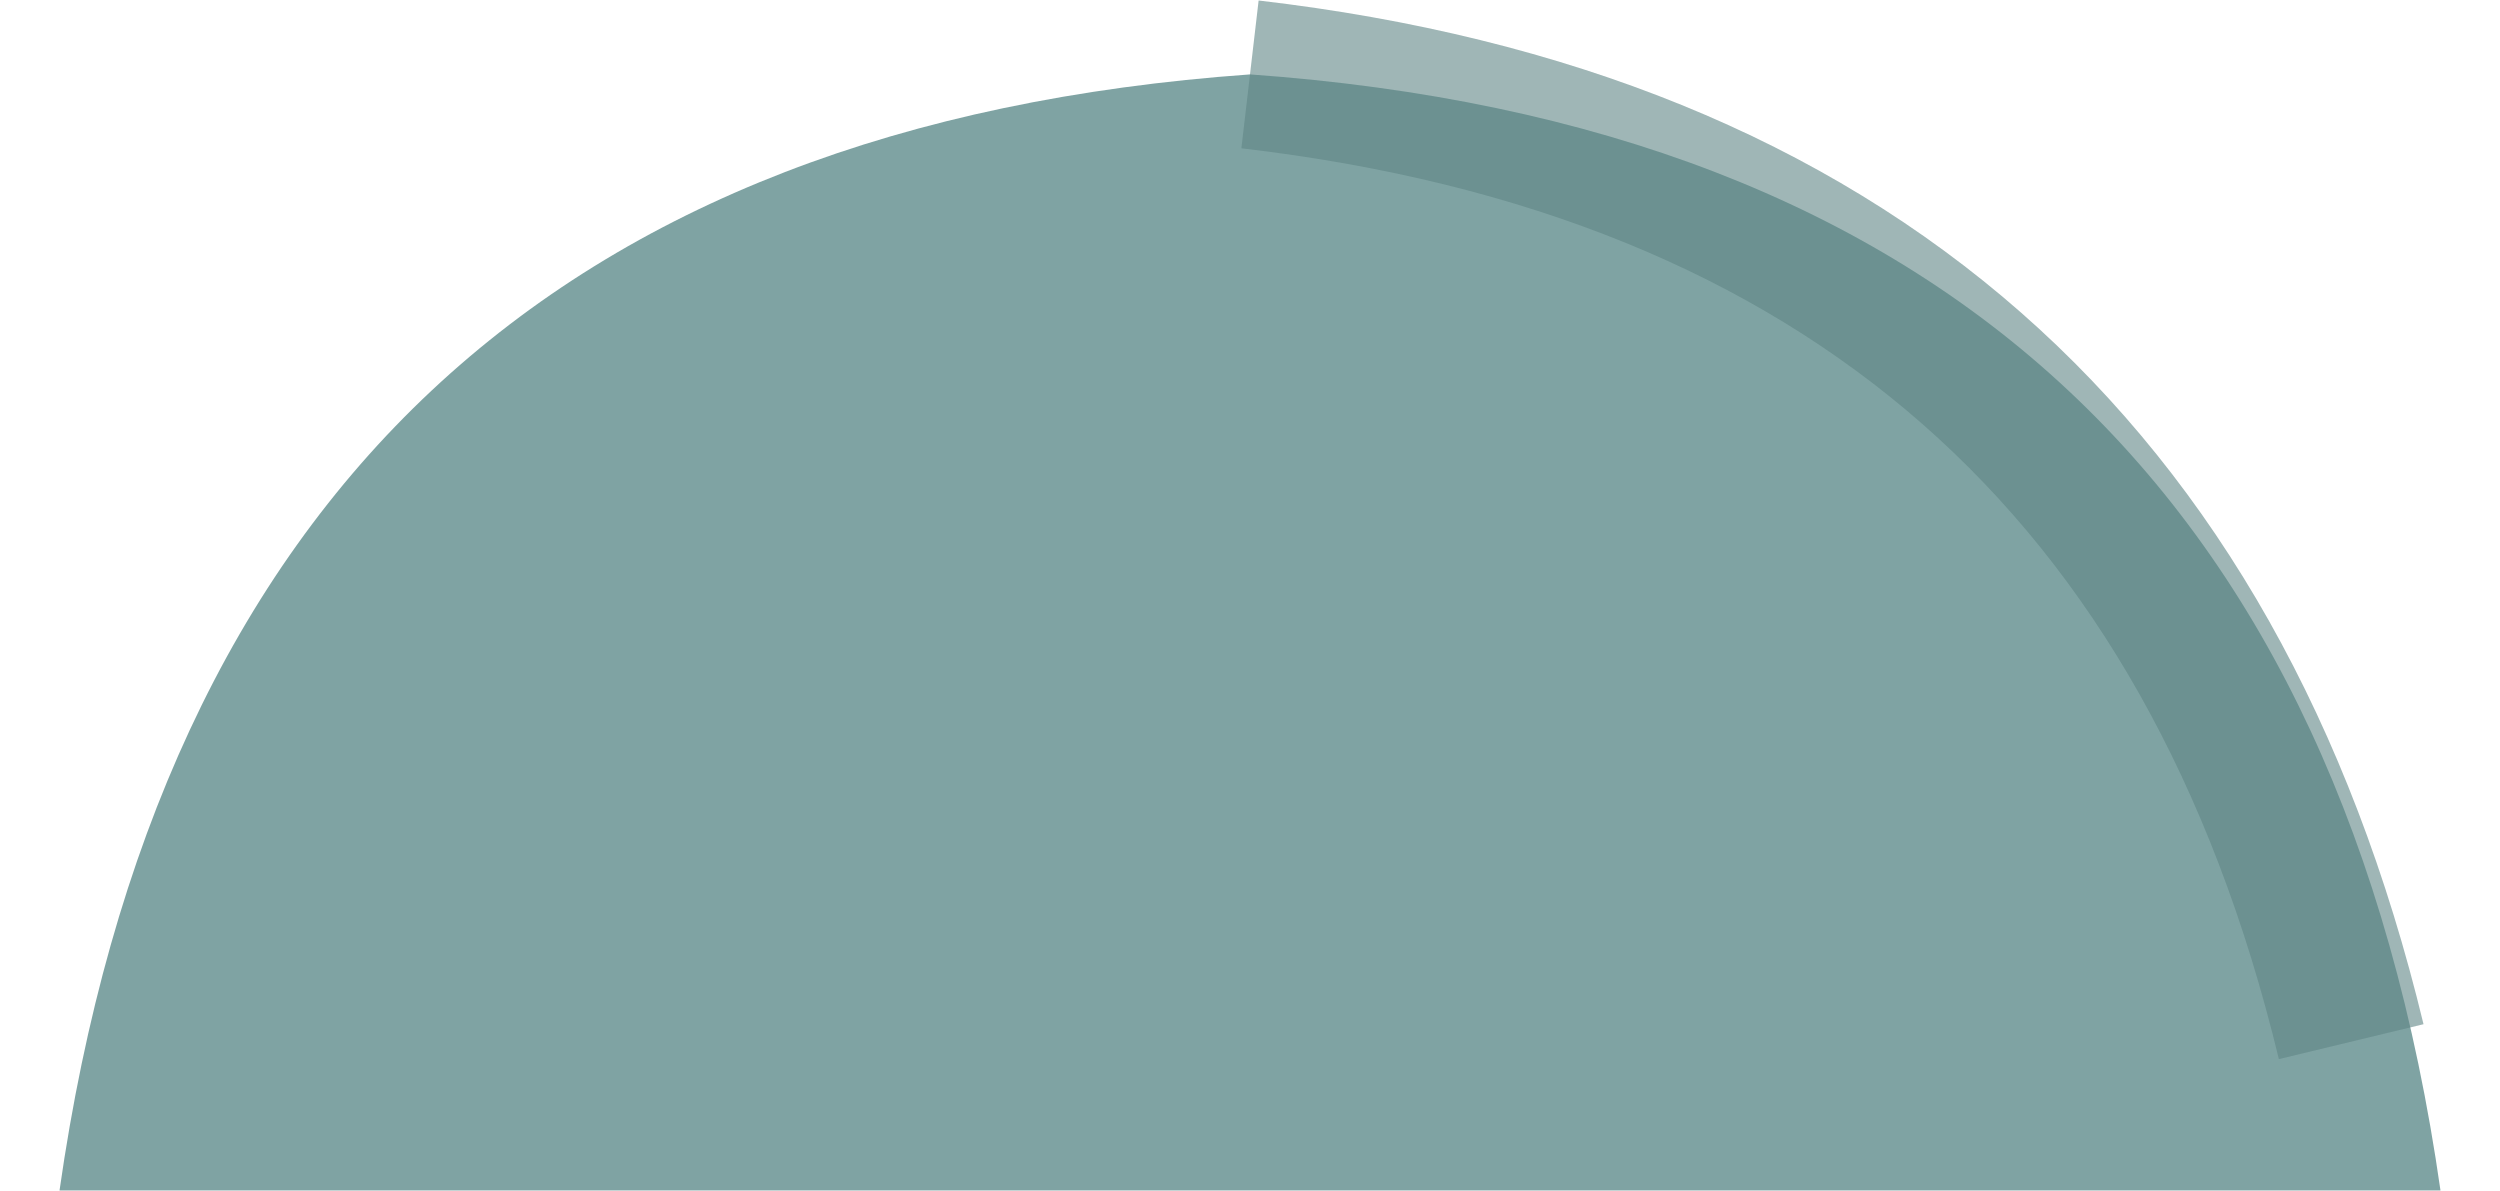
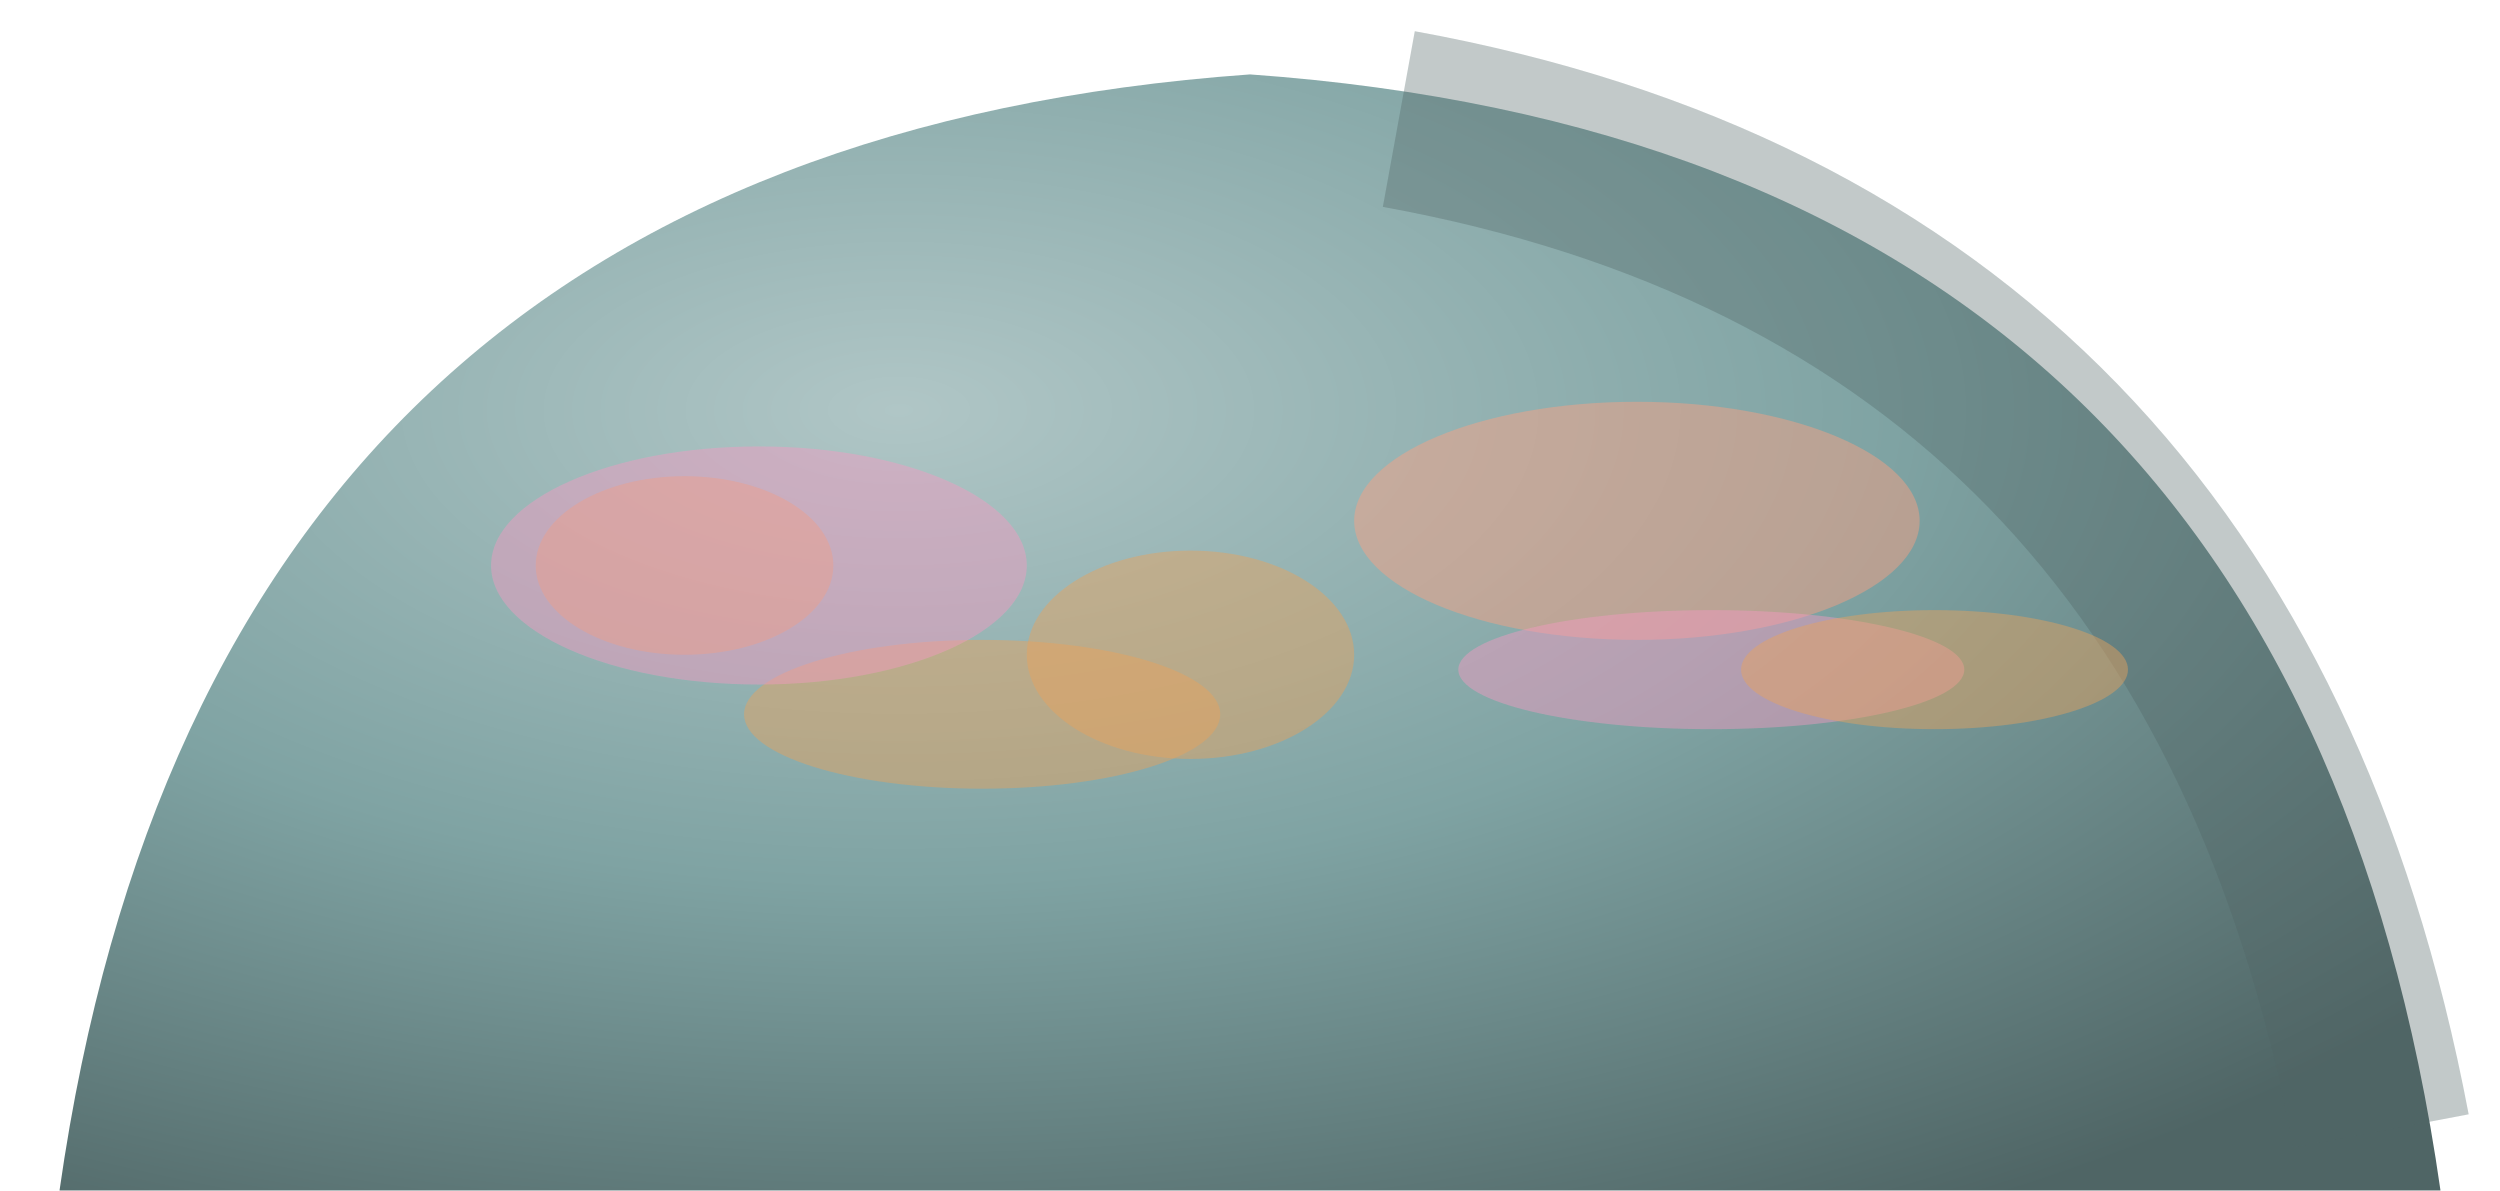
<svg xmlns="http://www.w3.org/2000/svg" viewBox="56 220 168 80">
-   <path d="M60 300 Q 70 230 140 225 Q 210 230 220 300 Z" fill="#7fa3a3" />
-   <path d="M140 225 Q 200 232 214 290" stroke="#5f8585" stroke-width="10" fill="none" opacity="0.6" />
+   <defs>
+     <radialGradient id="g" cx="0.35" cy="0.3" r="0.85">
+       <stop offset="0" stop-color="#b0c6c6" />
+       <stop offset="0.5" stop-color="#7fa3a3" />
+       <stop offset="1" stop-color="#4f6565" />
+     </radialGradient>
+   </defs>
+   <path d="M60 300 Q 70 230 140 225 Q 210 230 220 300 Z" fill="url(#g)" />
+   <path d="M150 228 Q 205 238 216 296" stroke="#4f6565" stroke-width="12" fill="none" opacity="0.35" />
+   <ellipse cx="136" cy="264" rx="11" ry="7" fill="#e9a15a" opacity="0.45" />
+   <ellipse cx="122" cy="268" rx="16" ry="5" fill="#e9a15a" opacity="0.45" />
+   <ellipse cx="166" cy="255" rx="19" ry="8" fill="#ff9f80" opacity="0.45" />
+   <ellipse cx="102" cy="258" rx="10" ry="6" fill="#e9a15a" opacity="0.45" />
+   <ellipse cx="171" cy="265" rx="17" ry="4" fill="#f49ac2" opacity="0.45" />
+   <ellipse cx="107" cy="258" rx="18" ry="8" fill="#f49ac2" opacity="0.45" />
+   <ellipse cx="186" cy="265" rx="13" ry="4" fill="#e9a15a" opacity="0.45" />
</svg>
